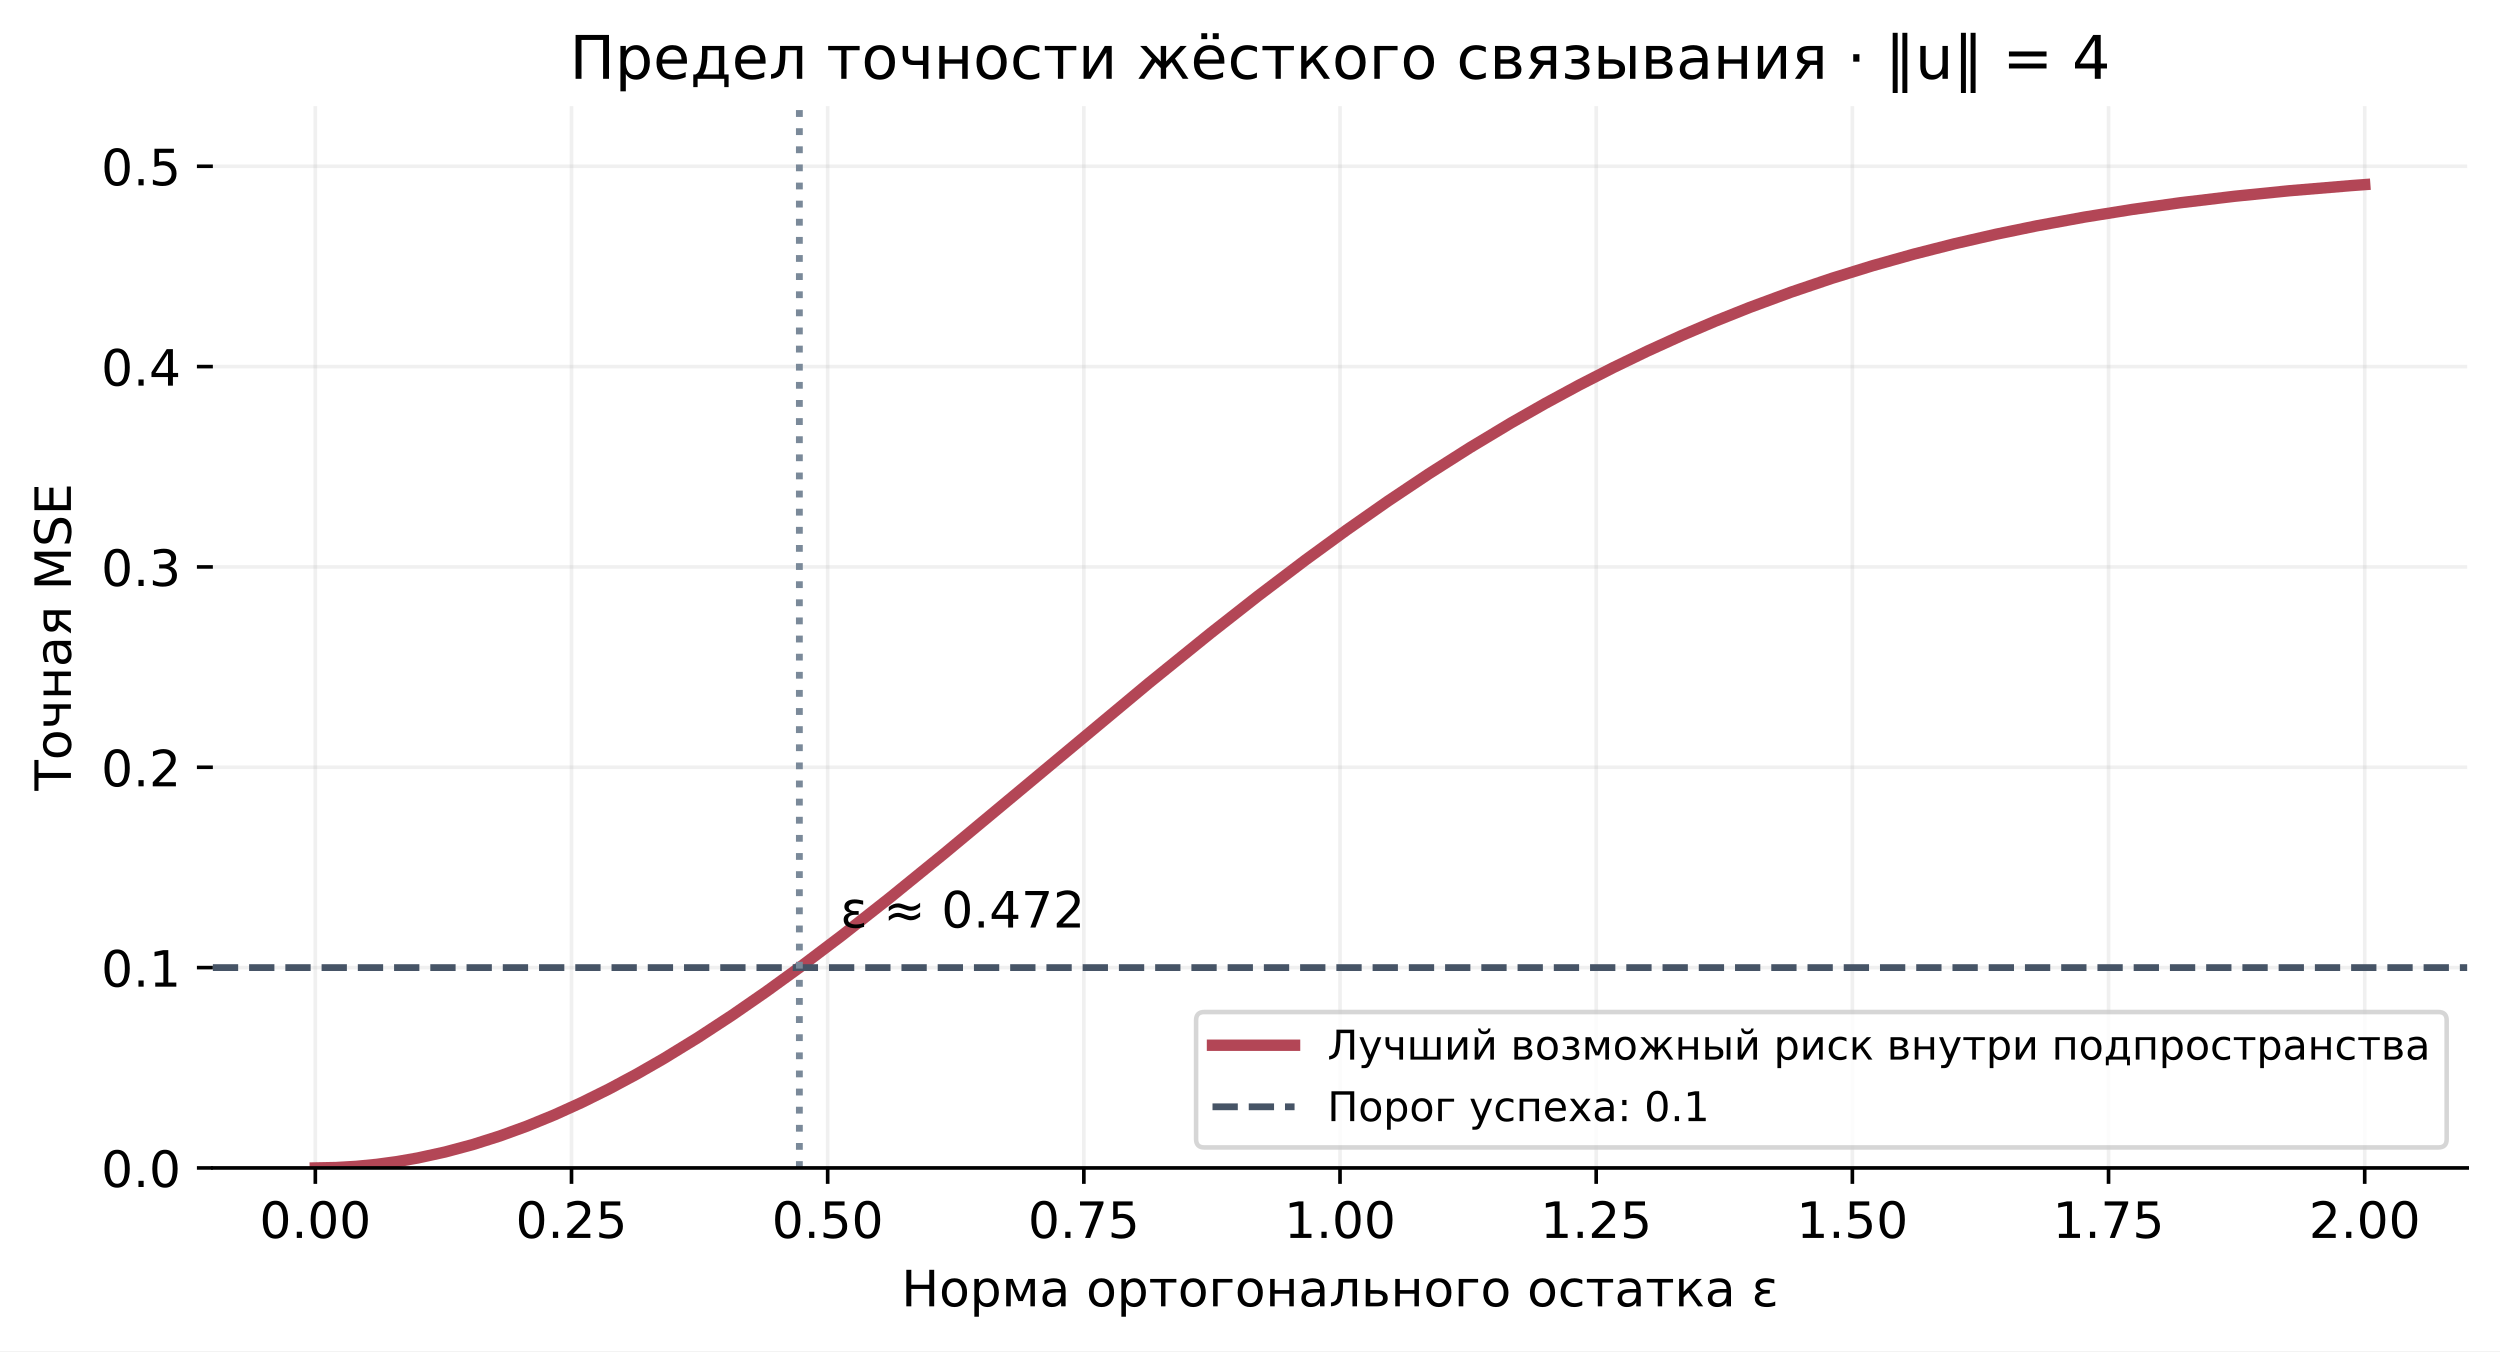
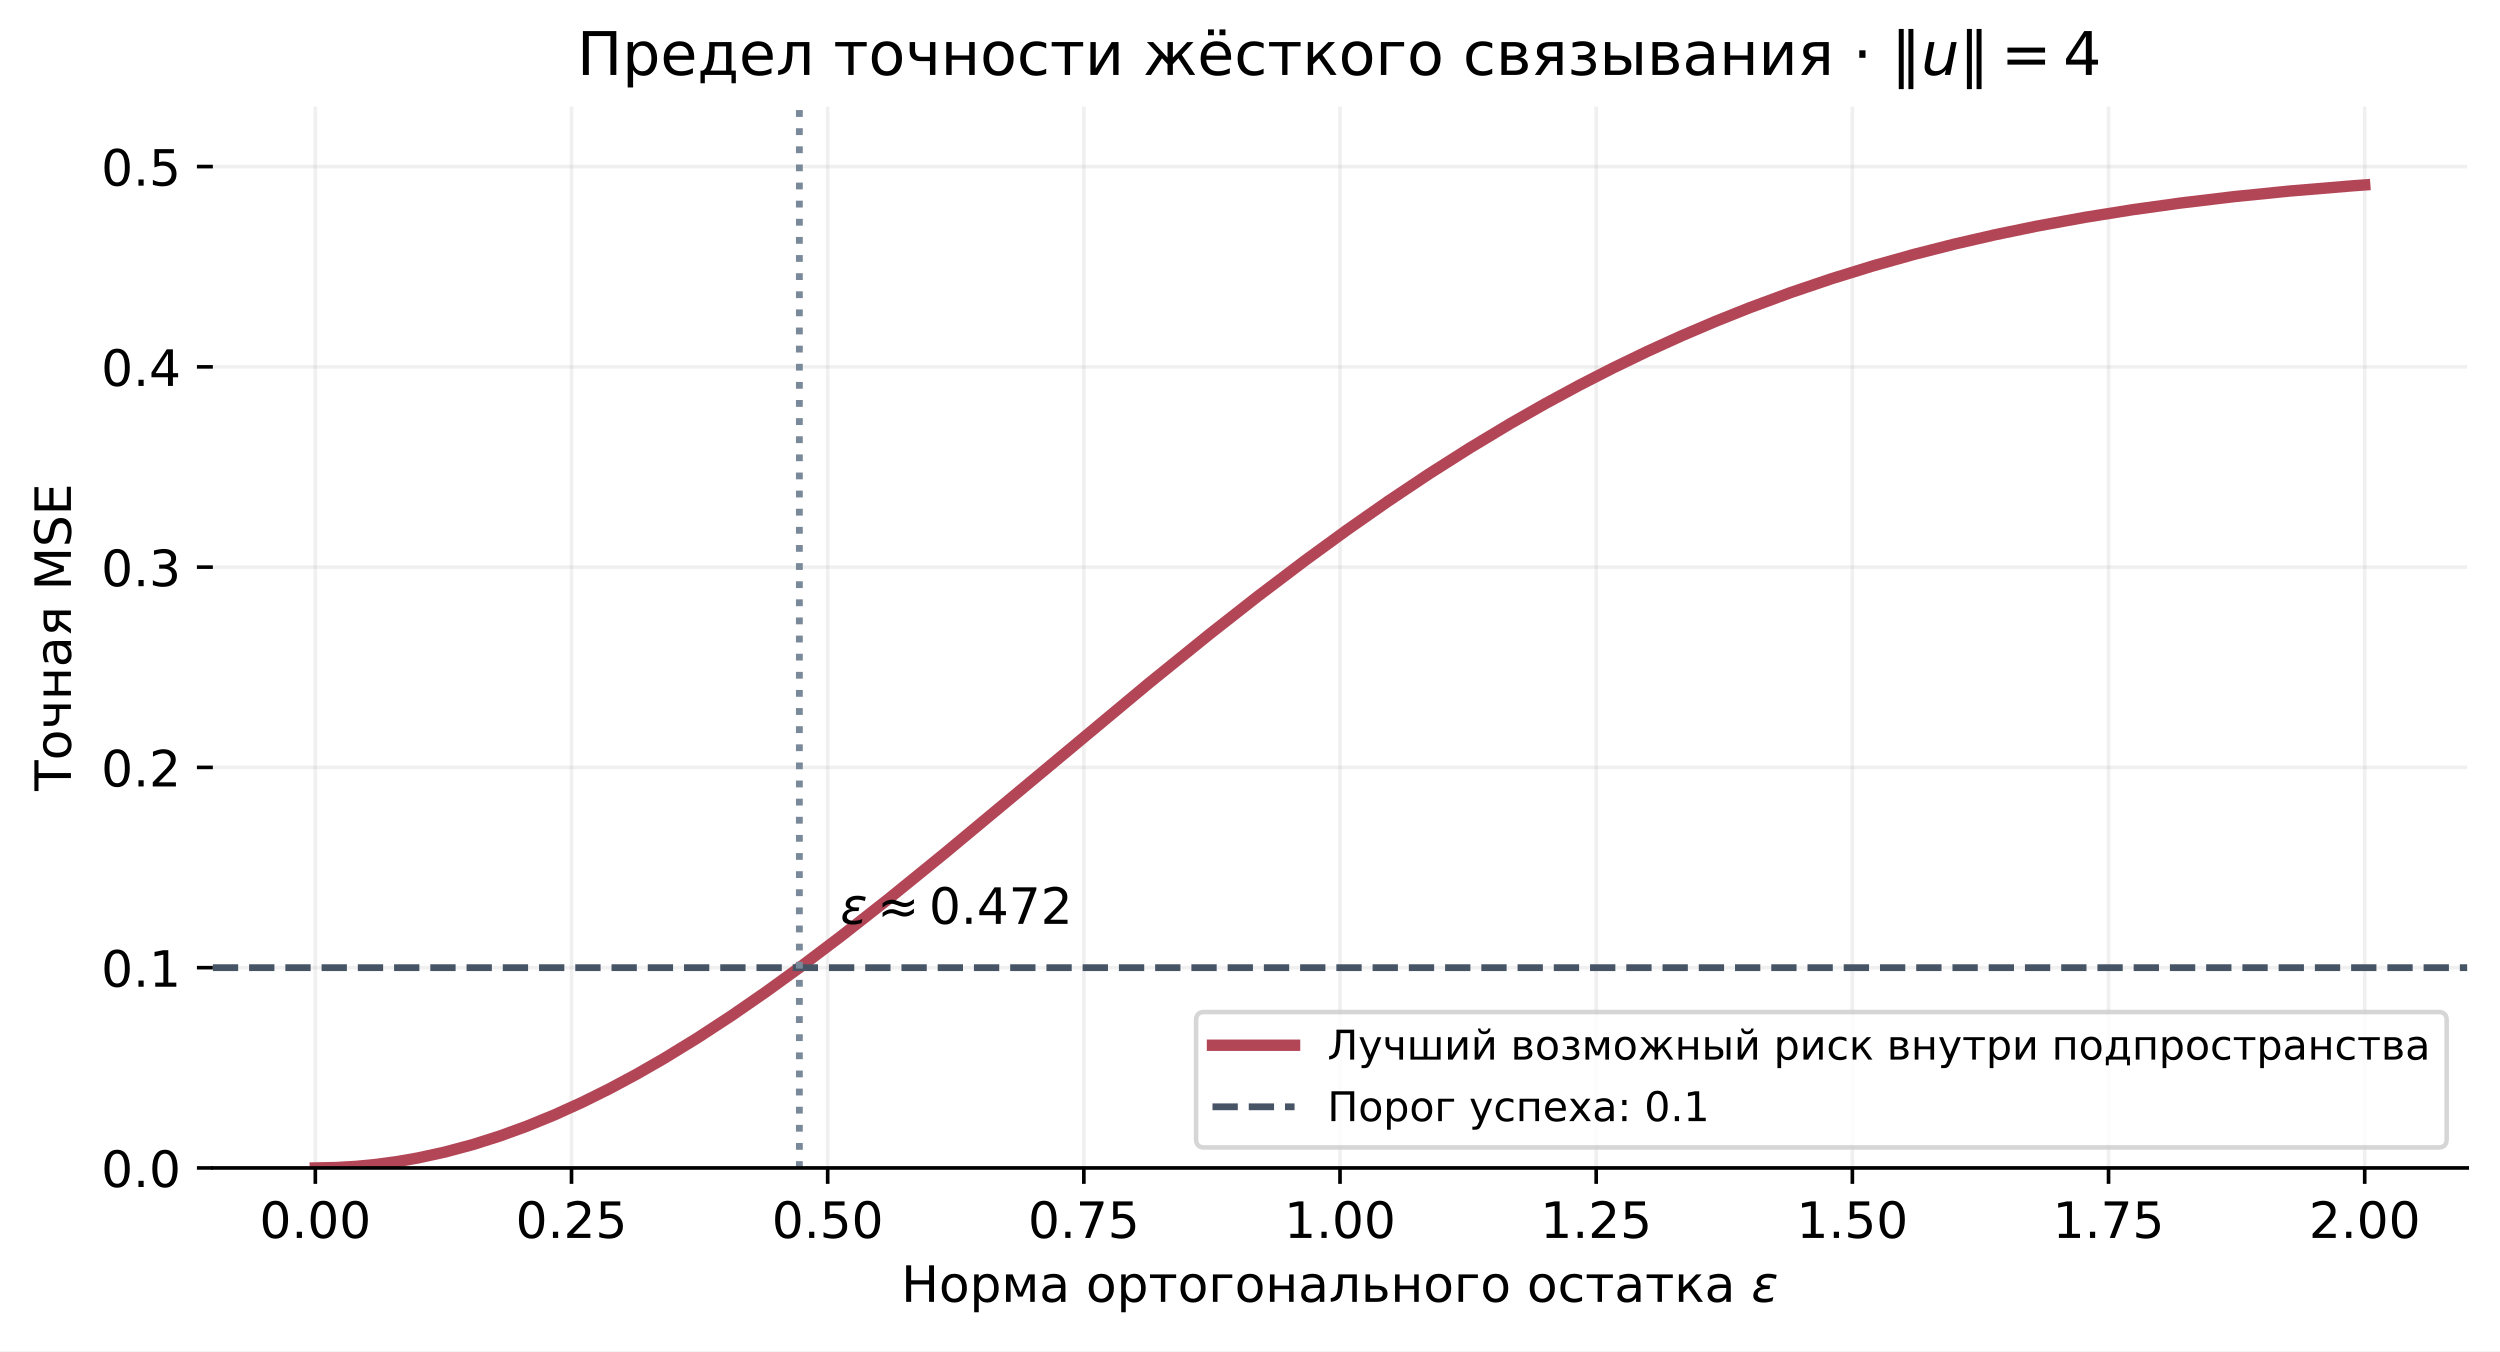
<svg xmlns="http://www.w3.org/2000/svg" xmlns:xlink="http://www.w3.org/1999/xlink" width="548.4pt" height="296.4pt" viewBox="0 0 548.4 296.4" version="1.1">
  <defs>
    <style type="text/css">*{stroke-linejoin: round; stroke-linecap: butt}</style>
  </defs>
  <g id="figure_1">
    <g id="patch_1">
      <path d="M 0 296.4  L 548.4 296.4  L 548.4 0  L 0 0  z " style="fill: #ffffff" />
    </g>
    <g id="axes_1">
      <g id="patch_2">
-         <path d="M 46.693 256.2  L 541.2 256.2  L 541.2 23.288  L 46.693 23.288  z " style="fill: #ffffff" />
+         <path d="M 46.693 256.2  L 541.2 256.2  L 541.2 23.364  L 46.693 23.364  z " style="fill: #ffffff" />
      </g>
      <g id="matplotlib.axis_1">
        <g id="xtick_1">
          <g id="line2d_1">
-             <path d="M 69.171 256.2  L 69.171 23.288  " clip-path="url(#p4a1a1d84fe)" style="fill: none; stroke: #b0b0b0; stroke-opacity: 0.18; stroke-width: 0.8; stroke-linecap: square" />
+             <path d="M 69.171 256.2  L 69.171 23.364  " clip-path="url(#pc6c632b38f)" style="fill: none; stroke: #b0b0b0; stroke-opacity: 0.18; stroke-width: 0.8; stroke-linecap: square" />
          </g>
          <g id="line2d_2">
            <defs>
-               <path id="m3a0778d14e" d="M 0 0  L 0 3.5  " style="stroke: #000000; stroke-width: 0.8" />
+               <path id="m51c30dc86e" d="M 0 0  L 0 3.5  " style="stroke: #000000; stroke-width: 0.8" />
            </defs>
            <g>
-               <use xlink:href="#m3a0778d14e" x="69.171" y="256.2" style="stroke: #000000; stroke-width: 0.8" />
+               <use xlink:href="#m51c30dc86e" x="69.171" y="256.2" style="stroke: #000000; stroke-width: 0.8" />
            </g>
          </g>
          <g id="text_1">
            <text style="font-size: 11px; font-family: 'DejaVu Sans'; text-anchor: middle" x="69.171" y="271.557" transform="rotate(-0 69.17099 271.5569)">0.00</text>
          </g>
        </g>
        <g id="xtick_2">
          <g id="line2d_3">
-             <path d="M 125.365 256.2  L 125.365 23.288  " clip-path="url(#p4a1a1d84fe)" style="fill: none; stroke: #b0b0b0; stroke-opacity: 0.18; stroke-width: 0.8; stroke-linecap: square" />
+             <path d="M 125.365 256.2  L 125.365 23.364  " clip-path="url(#pc6c632b38f)" style="fill: none; stroke: #b0b0b0; stroke-opacity: 0.18; stroke-width: 0.8; stroke-linecap: square" />
          </g>
          <g id="line2d_4">
            <g>
-               <use xlink:href="#m3a0778d14e" x="125.365" y="256.2" style="stroke: #000000; stroke-width: 0.8" />
+               <use xlink:href="#m51c30dc86e" x="125.365" y="256.2" style="stroke: #000000; stroke-width: 0.8" />
            </g>
          </g>
          <g id="text_2">
            <text style="font-size: 11px; font-family: 'DejaVu Sans'; text-anchor: middle" x="125.365" y="271.557" transform="rotate(-0 125.3649 271.5569)">0.25</text>
          </g>
        </g>
        <g id="xtick_3">
          <g id="line2d_5">
-             <path d="M 181.559 256.2  L 181.559 23.288  " clip-path="url(#p4a1a1d84fe)" style="fill: none; stroke: #b0b0b0; stroke-opacity: 0.18; stroke-width: 0.8; stroke-linecap: square" />
+             <path d="M 181.559 256.2  L 181.559 23.364  " clip-path="url(#pc6c632b38f)" style="fill: none; stroke: #b0b0b0; stroke-opacity: 0.18; stroke-width: 0.8; stroke-linecap: square" />
          </g>
          <g id="line2d_6">
            <g>
-               <use xlink:href="#m3a0778d14e" x="181.559" y="256.2" style="stroke: #000000; stroke-width: 0.8" />
+               <use xlink:href="#m51c30dc86e" x="181.559" y="256.2" style="stroke: #000000; stroke-width: 0.8" />
            </g>
          </g>
          <g id="text_3">
            <text style="font-size: 11px; font-family: 'DejaVu Sans'; text-anchor: middle" x="181.559" y="271.557" transform="rotate(-0 181.5587 271.5569)">0.50</text>
          </g>
        </g>
        <g id="xtick_4">
          <g id="line2d_7">
-             <path d="M 237.753 256.2  L 237.753 23.288  " clip-path="url(#p4a1a1d84fe)" style="fill: none; stroke: #b0b0b0; stroke-opacity: 0.18; stroke-width: 0.8; stroke-linecap: square" />
+             <path d="M 237.753 256.2  L 237.753 23.364  " clip-path="url(#pc6c632b38f)" style="fill: none; stroke: #b0b0b0; stroke-opacity: 0.18; stroke-width: 0.8; stroke-linecap: square" />
          </g>
          <g id="line2d_8">
            <g>
-               <use xlink:href="#m3a0778d14e" x="237.753" y="256.2" style="stroke: #000000; stroke-width: 0.8" />
+               <use xlink:href="#m51c30dc86e" x="237.753" y="256.2" style="stroke: #000000; stroke-width: 0.8" />
            </g>
          </g>
          <g id="text_4">
            <text style="font-size: 11px; font-family: 'DejaVu Sans'; text-anchor: middle" x="237.753" y="271.557" transform="rotate(-0 237.7526 271.5569)">0.75</text>
          </g>
        </g>
        <g id="xtick_5">
          <g id="line2d_9">
-             <path d="M 293.946 256.2  L 293.946 23.288  " clip-path="url(#p4a1a1d84fe)" style="fill: none; stroke: #b0b0b0; stroke-opacity: 0.18; stroke-width: 0.8; stroke-linecap: square" />
+             <path d="M 293.946 256.2  L 293.946 23.364  " clip-path="url(#pc6c632b38f)" style="fill: none; stroke: #b0b0b0; stroke-opacity: 0.18; stroke-width: 0.8; stroke-linecap: square" />
          </g>
          <g id="line2d_10">
            <g>
-               <use xlink:href="#m3a0778d14e" x="293.946" y="256.2" style="stroke: #000000; stroke-width: 0.8" />
+               <use xlink:href="#m51c30dc86e" x="293.946" y="256.2" style="stroke: #000000; stroke-width: 0.8" />
            </g>
          </g>
          <g id="text_5">
            <text style="font-size: 11px; font-family: 'DejaVu Sans'; text-anchor: middle" x="293.946" y="271.557" transform="rotate(-0 293.9465 271.5569)">1.00</text>
          </g>
        </g>
        <g id="xtick_6">
          <g id="line2d_11">
-             <path d="M 350.14 256.2  L 350.14 23.288  " clip-path="url(#p4a1a1d84fe)" style="fill: none; stroke: #b0b0b0; stroke-opacity: 0.18; stroke-width: 0.8; stroke-linecap: square" />
+             <path d="M 350.14 256.2  L 350.14 23.364  " clip-path="url(#pc6c632b38f)" style="fill: none; stroke: #b0b0b0; stroke-opacity: 0.18; stroke-width: 0.8; stroke-linecap: square" />
          </g>
          <g id="line2d_12">
            <g>
-               <use xlink:href="#m3a0778d14e" x="350.14" y="256.2" style="stroke: #000000; stroke-width: 0.8" />
+               <use xlink:href="#m51c30dc86e" x="350.14" y="256.2" style="stroke: #000000; stroke-width: 0.8" />
            </g>
          </g>
          <g id="text_6">
            <text style="font-size: 11px; font-family: 'DejaVu Sans'; text-anchor: middle" x="350.14" y="271.557" transform="rotate(-0 350.1404 271.5569)">1.25</text>
          </g>
        </g>
        <g id="xtick_7">
          <g id="line2d_13">
-             <path d="M 406.334 256.2  L 406.334 23.288  " clip-path="url(#p4a1a1d84fe)" style="fill: none; stroke: #b0b0b0; stroke-opacity: 0.18; stroke-width: 0.8; stroke-linecap: square" />
+             <path d="M 406.334 256.2  L 406.334 23.364  " clip-path="url(#pc6c632b38f)" style="fill: none; stroke: #b0b0b0; stroke-opacity: 0.18; stroke-width: 0.8; stroke-linecap: square" />
          </g>
          <g id="line2d_14">
            <g>
-               <use xlink:href="#m3a0778d14e" x="406.334" y="256.2" style="stroke: #000000; stroke-width: 0.8" />
+               <use xlink:href="#m51c30dc86e" x="406.334" y="256.2" style="stroke: #000000; stroke-width: 0.8" />
            </g>
          </g>
          <g id="text_7">
            <text style="font-size: 11px; font-family: 'DejaVu Sans'; text-anchor: middle" x="406.334" y="271.557" transform="rotate(-0 406.3342 271.5569)">1.50</text>
          </g>
        </g>
        <g id="xtick_8">
          <g id="line2d_15">
-             <path d="M 462.528 256.2  L 462.528 23.288  " clip-path="url(#p4a1a1d84fe)" style="fill: none; stroke: #b0b0b0; stroke-opacity: 0.18; stroke-width: 0.8; stroke-linecap: square" />
+             <path d="M 462.528 256.2  L 462.528 23.364  " clip-path="url(#pc6c632b38f)" style="fill: none; stroke: #b0b0b0; stroke-opacity: 0.18; stroke-width: 0.8; stroke-linecap: square" />
          </g>
          <g id="line2d_16">
            <g>
-               <use xlink:href="#m3a0778d14e" x="462.528" y="256.2" style="stroke: #000000; stroke-width: 0.8" />
+               <use xlink:href="#m51c30dc86e" x="462.528" y="256.2" style="stroke: #000000; stroke-width: 0.8" />
            </g>
          </g>
          <g id="text_8">
            <text style="font-size: 11px; font-family: 'DejaVu Sans'; text-anchor: middle" x="462.528" y="271.557" transform="rotate(-0 462.5281 271.5569)">1.75</text>
          </g>
        </g>
        <g id="xtick_9">
          <g id="line2d_17">
-             <path d="M 518.722 256.2  L 518.722 23.288  " clip-path="url(#p4a1a1d84fe)" style="fill: none; stroke: #b0b0b0; stroke-opacity: 0.18; stroke-width: 0.8; stroke-linecap: square" />
+             <path d="M 518.722 256.2  L 518.722 23.364  " clip-path="url(#pc6c632b38f)" style="fill: none; stroke: #b0b0b0; stroke-opacity: 0.18; stroke-width: 0.8; stroke-linecap: square" />
          </g>
          <g id="line2d_18">
            <g>
-               <use xlink:href="#m3a0778d14e" x="518.722" y="256.2" style="stroke: #000000; stroke-width: 0.8" />
+               <use xlink:href="#m51c30dc86e" x="518.722" y="256.2" style="stroke: #000000; stroke-width: 0.8" />
            </g>
          </g>
          <g id="text_9">
            <text style="font-size: 11px; font-family: 'DejaVu Sans'; text-anchor: middle" x="518.722" y="271.557" transform="rotate(-0 518.722 271.5569)">2.00</text>
          </g>
        </g>
        <g id="text_10">
-           <text style="font-size: 11px; font-family: 'DejaVu Sans'; text-anchor: middle" x="293.946" y="286.557" transform="rotate(-0 293.9465 286.5569)">Норма ортогонального остатка ε</text>
+           <g transform="translate(197.6965 286.5569)">
+             <text>
+               <tspan x="0" y="-0.984" style="font-size: 11px; font-family: 'DejaVu Sans'">Н</tspan>
+               <tspan x="8.271" y="-0.984" style="font-size: 11px; font-family: 'DejaVu Sans'">о</tspan>
+               <tspan x="15.001" y="-0.984" style="font-size: 11px; font-family: 'DejaVu Sans'">р</tspan>
+               <tspan x="21.984" y="-0.984" style="font-size: 11px; font-family: 'DejaVu Sans'">м</tspan>
+               <tspan x="30.282" y="-0.984" style="font-size: 11px; font-family: 'DejaVu Sans'">а</tspan>
+               <tspan x="37.023" y="-0.984" style="font-size: 11px; font-family: 'DejaVu Sans'"> </tspan>
+               <tspan x="40.52" y="-0.984" style="font-size: 11px; font-family: 'DejaVu Sans'">о</tspan>
+               <tspan x="47.25" y="-0.984" style="font-size: 11px; font-family: 'DejaVu Sans'">р</tspan>
+               <tspan x="54.232" y="-0.984" style="font-size: 11px; font-family: 'DejaVu Sans'">т</tspan>
+               <tspan x="60.64" y="-0.984" style="font-size: 11px; font-family: 'DejaVu Sans'">о</tspan>
+               <tspan x="67.37" y="-0.984" style="font-size: 11px; font-family: 'DejaVu Sans'">г</tspan>
+               <tspan x="73.149" y="-0.984" style="font-size: 11px; font-family: 'DejaVu Sans'">о</tspan>
+               <tspan x="79.879" y="-0.984" style="font-size: 11px; font-family: 'DejaVu Sans'">н</tspan>
+               <tspan x="87.071" y="-0.984" style="font-size: 11px; font-family: 'DejaVu Sans'">а</tspan>
+               <tspan x="93.812" y="-0.984" style="font-size: 11px; font-family: 'DejaVu Sans'">л</tspan>
+               <tspan x="100.842" y="-0.984" style="font-size: 11px; font-family: 'DejaVu Sans'">ь</tspan>
+               <tspan x="107.325" y="-0.984" style="font-size: 11px; font-family: 'DejaVu Sans'">н</tspan>
+               <tspan x="114.517" y="-0.984" style="font-size: 11px; font-family: 'DejaVu Sans'">о</tspan>
+               <tspan x="121.247" y="-0.984" style="font-size: 11px; font-family: 'DejaVu Sans'">г</tspan>
+               <tspan x="127.026" y="-0.984" style="font-size: 11px; font-family: 'DejaVu Sans'">о</tspan>
+               <tspan x="133.756" y="-0.984" style="font-size: 11px; font-family: 'DejaVu Sans'"> </tspan>
+               <tspan x="137.253" y="-0.984" style="font-size: 11px; font-family: 'DejaVu Sans'">о</tspan>
+               <tspan x="143.983" y="-0.984" style="font-size: 11px; font-family: 'DejaVu Sans'">с</tspan>
+               <tspan x="150.031" y="-0.984" style="font-size: 11px; font-family: 'DejaVu Sans'">т</tspan>
+               <tspan x="156.438" y="-0.984" style="font-size: 11px; font-family: 'DejaVu Sans'">а</tspan>
+               <tspan x="163.179" y="-0.984" style="font-size: 11px; font-family: 'DejaVu Sans'">т</tspan>
+               <tspan x="169.587" y="-0.984" style="font-size: 11px; font-family: 'DejaVu Sans'">к</tspan>
+               <tspan x="176.231" y="-0.984" style="font-size: 11px; font-family: 'DejaVu Sans'">а</tspan>
+               <tspan x="182.972" y="-0.984" style="font-size: 11px; font-family: 'DejaVu Sans'"> </tspan>
+               <tspan x="186.468" y="-0.984" style="font-style: oblique; font-size: 11px; font-family: 'DejaVu Sans'">ε</tspan>
+             </text>
+           </g>
        </g>
      </g>
      <g id="matplotlib.axis_2">
        <g id="ytick_1">
          <g id="line2d_19">
-             <path d="M 46.693 256.2  L 541.2 256.2  " clip-path="url(#p4a1a1d84fe)" style="fill: none; stroke: #b0b0b0; stroke-opacity: 0.18; stroke-width: 0.8; stroke-linecap: square" />
+             <path d="M 46.693 256.2  L 541.2 256.2  " clip-path="url(#pc6c632b38f)" style="fill: none; stroke: #b0b0b0; stroke-opacity: 0.18; stroke-width: 0.8; stroke-linecap: square" />
          </g>
          <g id="line2d_20">
            <defs>
-               <path id="m03b0ac31f7" d="M 0 0  L -3.5 0  " style="stroke: #000000; stroke-width: 0.8" />
+               <path id="ma9a857d992" d="M 0 0  L -3.5 0  " style="stroke: #000000; stroke-width: 0.8" />
            </defs>
            <g>
-               <use xlink:href="#m03b0ac31f7" x="46.693" y="256.2" style="stroke: #000000; stroke-width: 0.8" />
+               <use xlink:href="#ma9a857d992" x="46.693" y="256.2" style="stroke: #000000; stroke-width: 0.8" />
            </g>
          </g>
          <g id="text_11">
            <text style="font-size: 11px; font-family: 'DejaVu Sans'; text-anchor: end" x="39.693" y="260.378" transform="rotate(-0 39.69344 260.3782)">0.0</text>
          </g>
        </g>
        <g id="ytick_2">
          <g id="line2d_21">
-             <path d="M 46.693 212.254  L 541.2 212.254  " clip-path="url(#p4a1a1d84fe)" style="fill: none; stroke: #b0b0b0; stroke-opacity: 0.18; stroke-width: 0.8; stroke-linecap: square" />
+             <path d="M 46.693 212.268  L 541.2 212.268  " clip-path="url(#pc6c632b38f)" style="fill: none; stroke: #b0b0b0; stroke-opacity: 0.18; stroke-width: 0.8; stroke-linecap: square" />
          </g>
          <g id="line2d_22">
            <g>
-               <use xlink:href="#m03b0ac31f7" x="46.693" y="212.254" style="stroke: #000000; stroke-width: 0.8" />
+               <use xlink:href="#ma9a857d992" x="46.693" y="212.268" style="stroke: #000000; stroke-width: 0.8" />
            </g>
          </g>
          <g id="text_12">
-             <text style="font-size: 11px; font-family: 'DejaVu Sans'; text-anchor: end" x="39.693" y="216.433" transform="rotate(-0 39.69344 216.4326)">0.1</text>
+             <text style="font-size: 11px; font-family: 'DejaVu Sans'; text-anchor: end" x="39.693" y="216.447" transform="rotate(-0 39.69344 216.447)">0.1</text>
          </g>
        </g>
        <g id="ytick_3">
          <g id="line2d_23">
-             <path d="M 46.693 168.308  L 541.2 168.308  " clip-path="url(#p4a1a1d84fe)" style="fill: none; stroke: #b0b0b0; stroke-opacity: 0.18; stroke-width: 0.8; stroke-linecap: square" />
+             <path d="M 46.693 168.337  L 541.2 168.337  " clip-path="url(#pc6c632b38f)" style="fill: none; stroke: #b0b0b0; stroke-opacity: 0.18; stroke-width: 0.8; stroke-linecap: square" />
          </g>
          <g id="line2d_24">
            <g>
-               <use xlink:href="#m03b0ac31f7" x="46.693" y="168.308" style="stroke: #000000; stroke-width: 0.8" />
+               <use xlink:href="#ma9a857d992" x="46.693" y="168.337" style="stroke: #000000; stroke-width: 0.8" />
            </g>
          </g>
          <g id="text_13">
-             <text style="font-size: 11px; font-family: 'DejaVu Sans'; text-anchor: end" x="39.693" y="172.487" transform="rotate(-0 39.69344 172.487)">0.2</text>
+             <text style="font-size: 11px; font-family: 'DejaVu Sans'; text-anchor: end" x="39.693" y="172.516" transform="rotate(-0 39.69344 172.5158)">0.2</text>
          </g>
        </g>
        <g id="ytick_4">
          <g id="line2d_25">
-             <path d="M 46.693 124.363  L 541.2 124.363  " clip-path="url(#p4a1a1d84fe)" style="fill: none; stroke: #b0b0b0; stroke-opacity: 0.18; stroke-width: 0.8; stroke-linecap: square" />
+             <path d="M 46.693 124.406  L 541.2 124.406  " clip-path="url(#pc6c632b38f)" style="fill: none; stroke: #b0b0b0; stroke-opacity: 0.18; stroke-width: 0.8; stroke-linecap: square" />
          </g>
          <g id="line2d_26">
            <g>
-               <use xlink:href="#m03b0ac31f7" x="46.693" y="124.363" style="stroke: #000000; stroke-width: 0.8" />
+               <use xlink:href="#ma9a857d992" x="46.693" y="124.406" style="stroke: #000000; stroke-width: 0.8" />
            </g>
          </g>
          <g id="text_14">
-             <text style="font-size: 11px; font-family: 'DejaVu Sans'; text-anchor: end" x="39.693" y="128.541" transform="rotate(-0 39.69344 128.5413)">0.3</text>
+             <text style="font-size: 11px; font-family: 'DejaVu Sans'; text-anchor: end" x="39.693" y="128.585" transform="rotate(-0 39.69344 128.5845)">0.3</text>
          </g>
        </g>
        <g id="ytick_5">
          <g id="line2d_27">
-             <path d="M 46.693 80.417  L 541.2 80.417  " clip-path="url(#p4a1a1d84fe)" style="fill: none; stroke: #b0b0b0; stroke-opacity: 0.18; stroke-width: 0.8; stroke-linecap: square" />
+             <path d="M 46.693 80.475  L 541.2 80.475  " clip-path="url(#pc6c632b38f)" style="fill: none; stroke: #b0b0b0; stroke-opacity: 0.18; stroke-width: 0.8; stroke-linecap: square" />
          </g>
          <g id="line2d_28">
            <g>
-               <use xlink:href="#m03b0ac31f7" x="46.693" y="80.417" style="stroke: #000000; stroke-width: 0.8" />
+               <use xlink:href="#ma9a857d992" x="46.693" y="80.475" style="stroke: #000000; stroke-width: 0.8" />
            </g>
          </g>
          <g id="text_15">
-             <text style="font-size: 11px; font-family: 'DejaVu Sans'; text-anchor: end" x="39.693" y="84.596" transform="rotate(-0 39.69344 84.59572)">0.4</text>
+             <text style="font-size: 11px; font-family: 'DejaVu Sans'; text-anchor: end" x="39.693" y="84.653" transform="rotate(-0 39.69344 84.65331)">0.4</text>
          </g>
        </g>
        <g id="ytick_6">
          <g id="line2d_29">
-             <path d="M 46.693 36.471  L 541.2 36.471  " clip-path="url(#p4a1a1d84fe)" style="fill: none; stroke: #b0b0b0; stroke-opacity: 0.18; stroke-width: 0.8; stroke-linecap: square" />
+             <path d="M 46.693 36.543  L 541.2 36.543  " clip-path="url(#pc6c632b38f)" style="fill: none; stroke: #b0b0b0; stroke-opacity: 0.18; stroke-width: 0.8; stroke-linecap: square" />
          </g>
          <g id="line2d_30">
            <g>
-               <use xlink:href="#m03b0ac31f7" x="46.693" y="36.471" style="stroke: #000000; stroke-width: 0.8" />
+               <use xlink:href="#ma9a857d992" x="46.693" y="36.543" style="stroke: #000000; stroke-width: 0.8" />
            </g>
          </g>
          <g id="text_16">
-             <text style="font-size: 11px; font-family: 'DejaVu Sans'; text-anchor: end" x="39.693" y="40.65" transform="rotate(-0 39.69344 40.65009)">0.5</text>
+             <text style="font-size: 11px; font-family: 'DejaVu Sans'; text-anchor: end" x="39.693" y="40.722" transform="rotate(-0 39.69344 40.72208)">0.5</text>
          </g>
        </g>
        <g id="text_17">
-           <text style="font-size: 11px; font-family: 'DejaVu Sans'; text-anchor: middle" x="15.557" y="139.744" transform="rotate(-90 15.55742 139.7436)">Точная MSE</text>
+           <text style="font-size: 11px; font-family: 'DejaVu Sans'; text-anchor: middle" x="15.557" y="139.782" transform="rotate(-90 15.55742 139.7818)">Точная MSE</text>
        </g>
      </g>
      <g id="line2d_31">
-         <path d="M 69.171 256.2  L 73.666 256.112  L 78.162 255.848  L 82.658 255.41  L 87.153 254.798  L 91.649 254.013  L 97.643 252.702  L 103.637 251.094  L 109.631 249.194  L 115.625 247.012  L 121.619 244.556  L 127.613 241.837  L 133.607 238.865  L 139.601 235.652  L 145.595 232.212  L 153.087 227.613  L 160.58 222.707  L 168.072 217.525  L 175.565 212.096  L 184.556 205.299  L 195.045 197.051  L 207.033 187.31  L 223.517 173.595  L 251.988 149.867  L 265.475 138.953  L 275.964 130.725  L 286.454 122.781  L 295.445 116.231  L 304.436 109.942  L 313.427 103.932  L 322.418 98.216  L 331.409 92.804  L 338.902 88.531  L 346.394 84.475  L 353.887 80.637  L 361.379 77.016  L 368.872 73.608  L 376.364 70.412  L 383.857 67.422  L 392.848 64.098  L 401.839 61.053  L 410.83 58.273  L 419.821 55.746  L 428.812 53.457  L 437.803 51.393  L 446.794 49.537  L 457.283 47.617  L 467.773 45.937  L 478.262 44.476  L 490.25 43.045  L 502.238 41.839  L 515.725 40.716  L 518.722 40.496  L 518.722 40.496  " clip-path="url(#p4a1a1d84fe)" style="fill: none; stroke: #b34656; stroke-width: 2.5; stroke-linecap: square" />
+         <path d="M 69.171 256.2  L 73.666 256.112  L 78.162 255.848  L 82.658 255.41  L 87.153 254.798  L 91.649 254.014  L 97.643 252.703  L 103.637 251.095  L 109.631 249.197  L 115.625 247.015  L 121.619 244.56  L 127.613 241.842  L 133.607 238.87  L 139.601 235.659  L 145.595 232.22  L 153.087 227.622  L 160.58 222.718  L 168.072 217.537  L 175.565 212.11  L 184.556 205.316  L 195.045 197.071  L 207.033 187.333  L 223.517 173.622  L 251.988 149.902  L 265.475 138.991  L 275.964 130.766  L 286.454 122.825  L 295.445 116.277  L 304.436 109.99  L 313.427 103.982  L 322.418 98.268  L 331.409 92.858  L 338.902 88.586  L 346.394 84.531  L 353.887 80.695  L 361.379 77.074  L 368.872 73.668  L 376.364 70.473  L 383.857 67.484  L 392.848 64.161  L 401.839 61.117  L 410.83 58.338  L 419.821 55.812  L 428.812 53.524  L 437.803 51.46  L 446.794 49.605  L 457.283 47.685  L 467.773 46.006  L 478.262 44.545  L 490.25 43.114  L 502.238 41.909  L 515.725 40.786  L 518.722 40.567  L 518.722 40.567  " clip-path="url(#pc6c632b38f)" style="fill: none; stroke: #b34656; stroke-width: 2.5; stroke-linecap: square" />
      </g>
      <g id="line2d_32">
-         <path d="M 46.693 212.254  L 541.2 212.254  " clip-path="url(#p4a1a1d84fe)" style="fill: none; stroke-dasharray: 5.55,2.4; stroke-dashoffset: 0; stroke: #465466; stroke-width: 1.5" />
+         <path d="M 46.693 212.268  L 541.2 212.268  " clip-path="url(#pc6c632b38f)" style="fill: none; stroke-dasharray: 5.55,2.4; stroke-dashoffset: 0; stroke: #465466; stroke-width: 1.5" />
      </g>
      <g id="line2d_33">
-         <path d="M 175.351 256.2  L 175.351 23.288  " clip-path="url(#p4a1a1d84fe)" style="fill: none; stroke-dasharray: 1.5,2.475; stroke-dashoffset: 0; stroke: #7a8999; stroke-width: 1.5" />
+         <path d="M 175.351 256.2  L 175.351 23.364  " clip-path="url(#pc6c632b38f)" style="fill: none; stroke-dasharray: 1.5,2.475; stroke-dashoffset: 0; stroke: #7a8999; stroke-width: 1.5" />
      </g>
      <g id="patch_3">
        <path d="M 46.693 256.2  L 541.2 256.2  " style="fill: none; stroke: #000000; stroke-width: 0.8; stroke-linejoin: miter; stroke-linecap: square" />
      </g>
      <g id="text_18">
-         <text style="font-size: 11px; font-family: 'DejaVu Sans'; text-anchor: start" x="184.342" y="203.465" transform="rotate(-0 184.3416 203.4648)">ε ≈ 0.472</text>
+         <g transform="translate(184.3416 203.482)">
+           <text>
+             <tspan x="0" y="-0.828" style="font-style: oblique; font-size: 11px; font-family: 'DejaVu Sans'">ε</tspan>
+             <tspan x="8.089" y="-0.828" style="font-size: 11px; font-family: 'DejaVu Sans'">≈</tspan>
+             <tspan x="19.449" y="-0.828" style="font-size: 11px; font-family: 'DejaVu Sans'">0</tspan>
+             <tspan x="26.447" y="-0.828" style="font-size: 11px; font-family: 'DejaVu Sans'">.</tspan>
+             <tspan x="29.944" y="-0.828" style="font-size: 11px; font-family: 'DejaVu Sans'">4</tspan>
+             <tspan x="36.942" y="-0.828" style="font-size: 11px; font-family: 'DejaVu Sans'">7</tspan>
+             <tspan x="43.941" y="-0.828" style="font-size: 11px; font-family: 'DejaVu Sans'">2</tspan>
+           </text>
+         </g>
      </g>
      <g id="text_19">
-         <text style="font-size: 13.2px; font-family: 'DejaVu Sans'; text-anchor: middle" x="293.946" y="17.288" transform="rotate(-0 293.9465 17.28769)">Предел точности жёсткого связывания · ‖u‖ = 4</text>
+         <g transform="translate(126.5705 17.364)">
+           <text>
+             <tspan x="0" y="-0.922" style="font-size: 13.2px; font-family: 'DejaVu Sans'">П</tspan>
+             <tspan x="9.916" y="-0.922" style="font-size: 13.2px; font-family: 'DejaVu Sans'">р</tspan>
+             <tspan x="18.287" y="-0.922" style="font-size: 13.2px; font-family: 'DejaVu Sans'">е</tspan>
+             <tspan x="26.401" y="-0.922" style="font-size: 13.2px; font-family: 'DejaVu Sans'">д</tspan>
+             <tspan x="35.519" y="-0.922" style="font-size: 13.2px; font-family: 'DejaVu Sans'">е</tspan>
+             <tspan x="43.632" y="-0.922" style="font-size: 13.2px; font-family: 'DejaVu Sans'">л</tspan>
+             <tspan x="52.061" y="-0.922" style="font-size: 13.2px; font-family: 'DejaVu Sans'"> </tspan>
+             <tspan x="56.253" y="-0.922" style="font-size: 13.2px; font-family: 'DejaVu Sans'">т</tspan>
+             <tspan x="63.935" y="-0.922" style="font-size: 13.2px; font-family: 'DejaVu Sans'">о</tspan>
+             <tspan x="72.003" y="-0.922" style="font-size: 13.2px; font-family: 'DejaVu Sans'">ч</tspan>
+             <tspan x="79.795" y="-0.922" style="font-size: 13.2px; font-family: 'DejaVu Sans'">н</tspan>
+             <tspan x="88.417" y="-0.922" style="font-size: 13.2px; font-family: 'DejaVu Sans'">о</tspan>
+             <tspan x="96.485" y="-0.922" style="font-size: 13.2px; font-family: 'DejaVu Sans'">с</tspan>
+             <tspan x="103.736" y="-0.922" style="font-size: 13.2px; font-family: 'DejaVu Sans'">т</tspan>
+             <tspan x="111.418" y="-0.922" style="font-size: 13.2px; font-family: 'DejaVu Sans'">и</tspan>
+             <tspan x="119.988" y="-0.922" style="font-size: 13.2px; font-family: 'DejaVu Sans'"> </tspan>
+             <tspan x="124.18" y="-0.922" style="font-size: 13.2px; font-family: 'DejaVu Sans'">ж</tspan>
+             <tspan x="136.06" y="-0.922" style="font-size: 13.2px; font-family: 'DejaVu Sans'">ё</tspan>
+             <tspan x="144.174" y="-0.922" style="font-size: 13.2px; font-family: 'DejaVu Sans'">с</tspan>
+             <tspan x="151.424" y="-0.922" style="font-size: 13.2px; font-family: 'DejaVu Sans'">т</tspan>
+             <tspan x="159.106" y="-0.922" style="font-size: 13.2px; font-family: 'DejaVu Sans'">к</tspan>
+             <tspan x="167.072" y="-0.922" style="font-size: 13.2px; font-family: 'DejaVu Sans'">о</tspan>
+             <tspan x="175.14" y="-0.922" style="font-size: 13.2px; font-family: 'DejaVu Sans'">г</tspan>
+             <tspan x="182.069" y="-0.922" style="font-size: 13.2px; font-family: 'DejaVu Sans'">о</tspan>
+             <tspan x="190.137" y="-0.922" style="font-size: 13.2px; font-family: 'DejaVu Sans'"> </tspan>
+             <tspan x="194.329" y="-0.922" style="font-size: 13.2px; font-family: 'DejaVu Sans'">с</tspan>
+             <tspan x="201.579" y="-0.922" style="font-size: 13.2px; font-family: 'DejaVu Sans'">в</tspan>
+             <tspan x="209.352" y="-0.922" style="font-size: 13.2px; font-family: 'DejaVu Sans'">я</tspan>
+             <tspan x="217.285" y="-0.922" style="font-size: 13.2px; font-family: 'DejaVu Sans'">з</tspan>
+             <tspan x="224.297" y="-0.922" style="font-size: 13.2px; font-family: 'DejaVu Sans'">ы</tspan>
+             <tspan x="234.709" y="-0.922" style="font-size: 13.2px; font-family: 'DejaVu Sans'">в</tspan>
+             <tspan x="242.481" y="-0.922" style="font-size: 13.2px; font-family: 'DejaVu Sans'">а</tspan>
+             <tspan x="250.562" y="-0.922" style="font-size: 13.2px; font-family: 'DejaVu Sans'">н</tspan>
+             <tspan x="259.185" y="-0.922" style="font-size: 13.2px; font-family: 'DejaVu Sans'">и</tspan>
+             <tspan x="267.755" y="-0.922" style="font-size: 13.2px; font-family: 'DejaVu Sans'">я</tspan>
+             <tspan x="275.688" y="-0.922" style="font-size: 13.2px; font-family: 'DejaVu Sans'"> </tspan>
+             <tspan x="279.88" y="-0.922" style="font-size: 13.2px; font-family: 'DejaVu Sans'">·</tspan>
+             <tspan x="284.072" y="-0.922" style="font-size: 13.2px; font-family: 'DejaVu Sans'"> </tspan>
+             <tspan x="288.264" y="-0.922" style="font-size: 13.2px; font-family: 'DejaVu Sans'">‖</tspan>
+             <tspan x="303.216" y="-0.922" style="font-size: 13.2px; font-family: 'DejaVu Sans'">‖</tspan>
+             <tspan x="312.379" y="-0.922" style="font-size: 13.2px; font-family: 'DejaVu Sans'">=</tspan>
+             <tspan x="325.998" y="-0.922" style="font-size: 13.2px; font-family: 'DejaVu Sans'">4</tspan>
+             <tspan x="294.858" y="-0.922" style="font-style: oblique; font-size: 13.2px; font-family: 'DejaVu Sans'">u</tspan>
+           </text>
+         </g>
      </g>
      <g id="legend_1">
        <g id="patch_4">
          <path d="M 264.175 251.7  L 534.9 251.7  Q 536.7 251.7 536.7 249.9  L 536.7 223.798  Q 536.7 221.998 534.9 221.998  L 264.175 221.998  Q 262.375 221.998 262.375 223.798  L 262.375 249.9  Q 262.375 251.7 264.175 251.7  z " style="fill: #ffffff; opacity: 0.8; stroke: #cccccc; stroke-linejoin: miter" />
        </g>
        <g id="line2d_34">
          <path d="M 265.975 229.287  L 274.975 229.287  L 283.975 229.287  " style="fill: none; stroke: #b34656; stroke-width: 2.5; stroke-linecap: square" />
        </g>
        <g id="text_20">
          <text style="font-size: 9px; font-family: 'DejaVu Sans'; text-anchor: start" x="291.175" y="232.437" transform="rotate(-0 291.1753 232.4367)">Лучший возможный риск внутри подпространства</text>
        </g>
        <g id="line2d_35">
          <path d="M 265.975 242.787  L 274.975 242.787  L 283.975 242.787  " style="fill: none; stroke-dasharray: 5.55,2.4; stroke-dashoffset: 0; stroke: #465466; stroke-width: 1.5" />
        </g>
        <g id="text_21">
          <text style="font-size: 9px; font-family: 'DejaVu Sans'; text-anchor: start" x="291.175" y="245.937" transform="rotate(-0 291.1753 245.9374)">Порог успеха: 0.1</text>
        </g>
      </g>
    </g>
  </g>
  <defs>
-     <clipPath id="p4a1a1d84fe">
-       <rect x="46.693" y="23.288" width="494.506" height="232.912" />
+     <clipPath id="pc6c632b38f">
+       <rect x="46.693" y="23.364" width="494.506" height="232.836" />
    </clipPath>
  </defs>
</svg>
